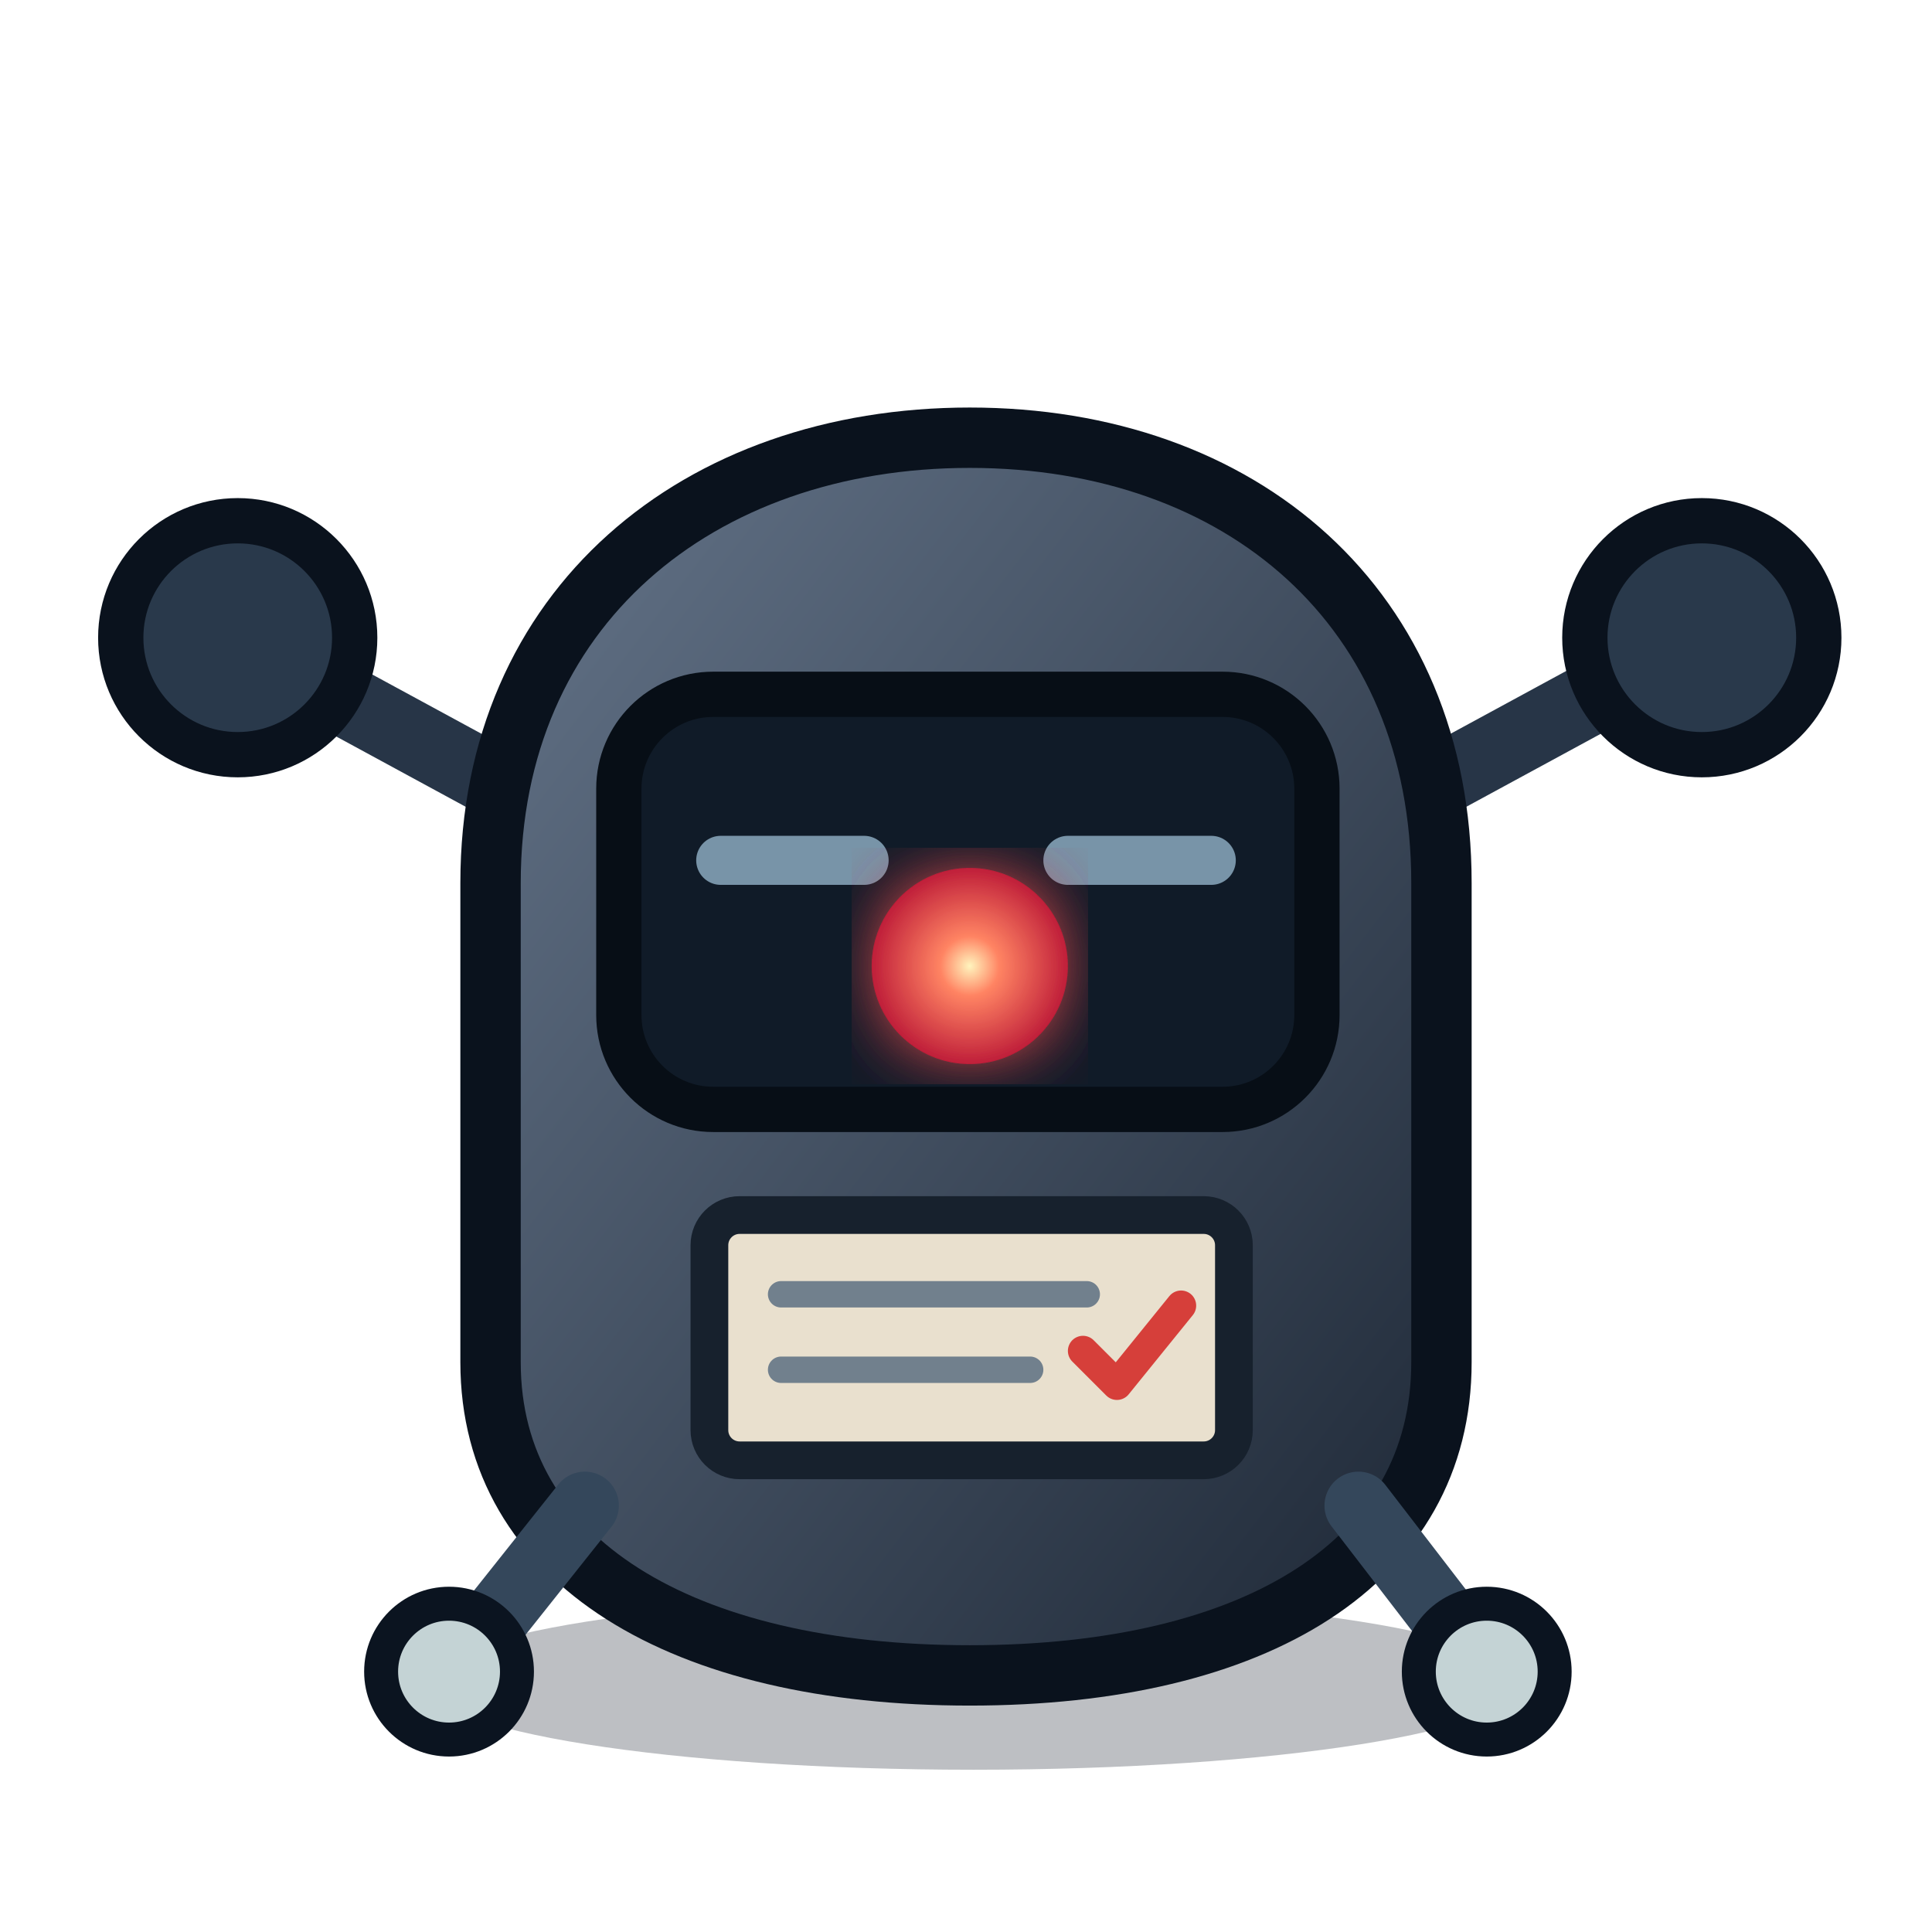
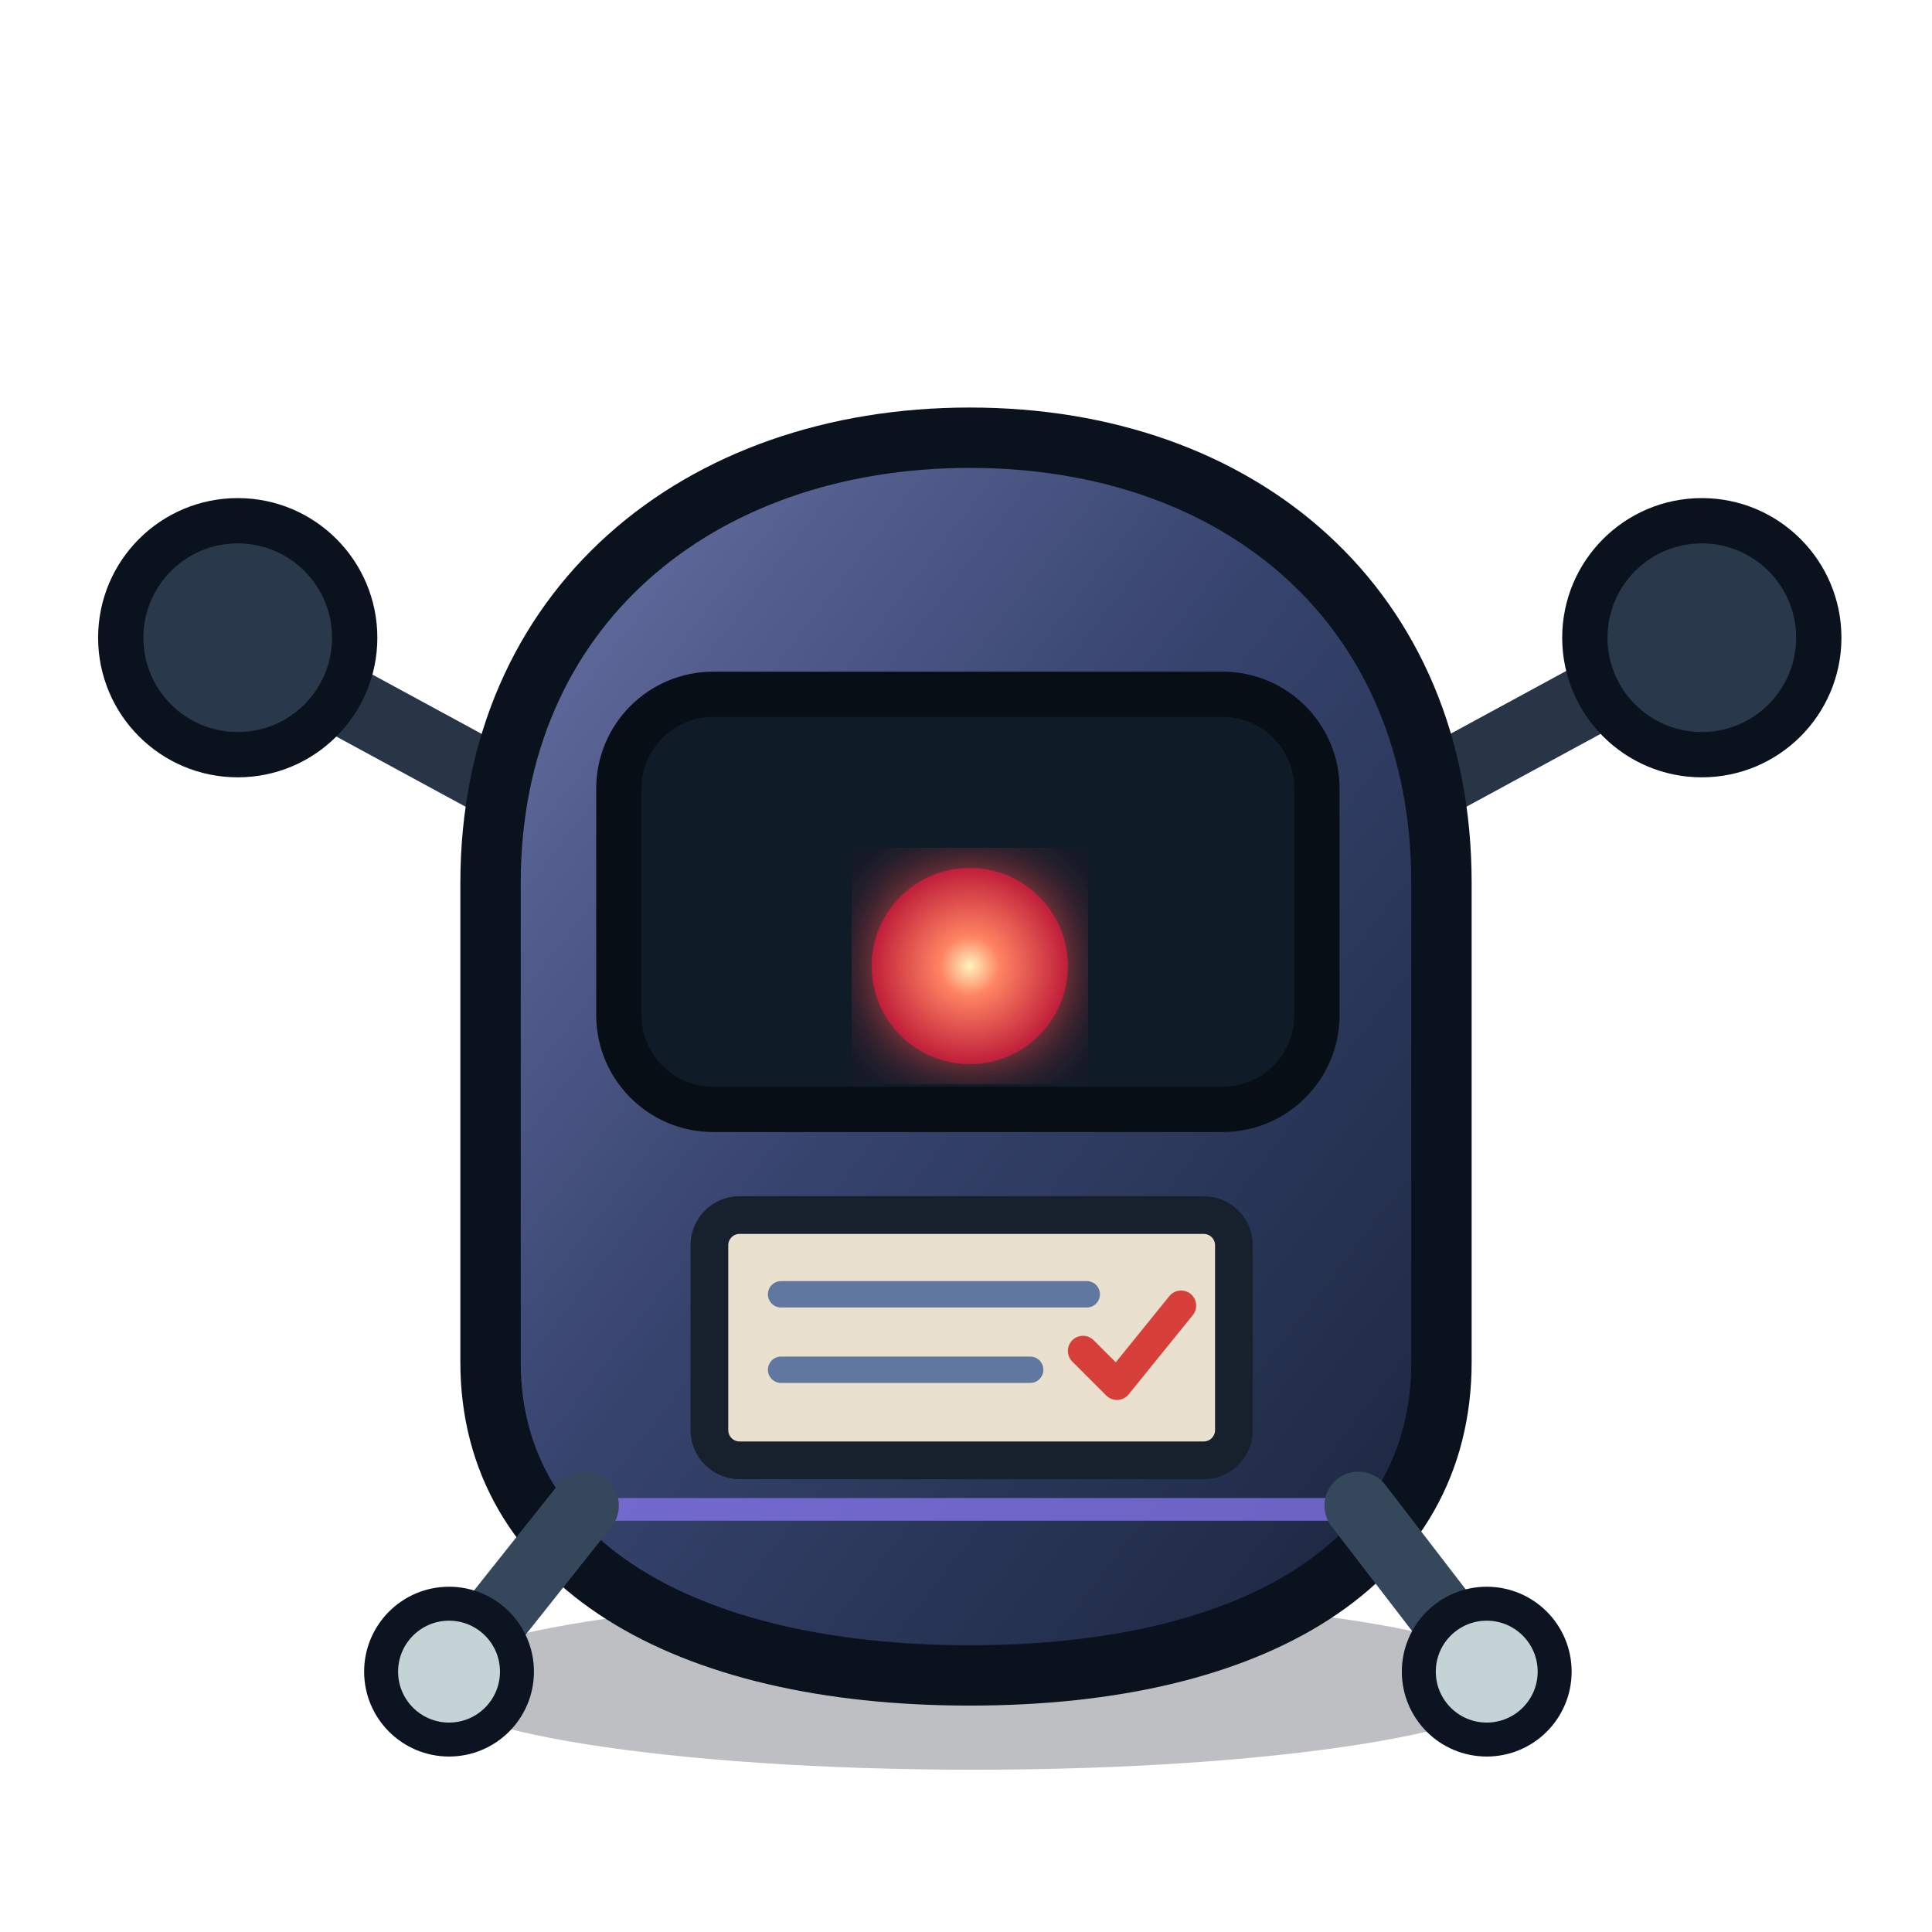
<svg xmlns="http://www.w3.org/2000/svg" viewBox="0 0 512 512">
  <defs>
    <linearGradient id="body" x1="0" x2="1" y1="0" y2="1">
-       <stop stop-color="#65758a" />
-       <stop offset="1" stop-color="#1d2735" />
+       <stop stop-color="#6d75aa" />
+       <stop offset=".46" stop-color="#36436d" />
+       <stop offset="1" stop-color="#19243b" />
    </linearGradient>
    <radialGradient id="eye">
      <stop stop-color="#fff4bd" />
      <stop offset=".3" stop-color="#ff8463" />
      <stop offset="1" stop-color="#bf1e39" />
    </radialGradient>
    <filter id="redglow">
      <feGaussianBlur stdDeviation="9" result="b" />
      <feMerge>
        <feMergeNode in="b" />
        <feMergeNode in="SourceGraphic" />
      </feMerge>
    </filter>
  </defs>
  <ellipse cx="258" cy="446" rx="145" ry="23" fill="#0b1420" opacity=".27" />
  <path d="M140 212l-70-38M372 212l70-38" stroke="#273547" stroke-width="19" stroke-linecap="round" />
  <circle cx="63" cy="169" r="31" fill="#29394b" stroke="#0a121d" stroke-width="12" />
  <circle cx="451" cy="169" r="31" fill="#29394b" stroke="#0a121d" stroke-width="12" />
  <path d="M130 234c0-73 55-118 127-118s125 45 125 118v127c0 53-49 83-125 83s-127-30-127-83z" fill="url(#body)" stroke="#0a121d" stroke-width="16" />
  <rect x="164" y="184" width="185" height="110" rx="25" fill="#101b28" stroke="#070e16" stroke-width="12" />
-   <path d="M191 228h38M283 228h38" stroke="#7894a8" stroke-width="13" stroke-linecap="round" />
+   <path d="M191 228h38M283 228h38" stroke="#8fe6ff" stroke-width="13" stroke-linecap="round" filter="url(#redglow)" />
  <circle cx="257" cy="256" r="26" fill="url(#eye)" filter="url(#redglow)" />
  <path d="M211 331h92" stroke="#d7e2e6" stroke-width="10" stroke-linecap="round" />
  <path d="M207 352h99" stroke="#526578" stroke-width="8" stroke-linecap="round" />
  <rect x="188" y="322" width="139" height="65" rx="8" fill="#e9e0ce" stroke="#17212d" stroke-width="10" />
-   <path d="M207 343h81M207 363h66" stroke="#71808d" stroke-width="7" stroke-linecap="round" />
+   <path d="M207 343h81M207 363h66" stroke="#6078a0" stroke-width="7" stroke-linecap="round" />
+   <path d="M148 400h218" stroke="#8f7cff" stroke-width="6" opacity=".68" stroke-linecap="round" />
  <path d="M287 358l9 9 17-21" fill="none" stroke="#d63f3a" stroke-width="8" stroke-linecap="round" stroke-linejoin="round" />
  <path d="M155 399l-31 39M360 399l30 39" stroke="#34475b" stroke-width="18" stroke-linecap="round" />
  <circle cx="119" cy="443" r="18" fill="#c4d3d5" stroke="#0b1420" stroke-width="9" />
  <circle cx="394" cy="443" r="18" fill="#c4d3d5" stroke="#0b1420" stroke-width="9" />
</svg>
